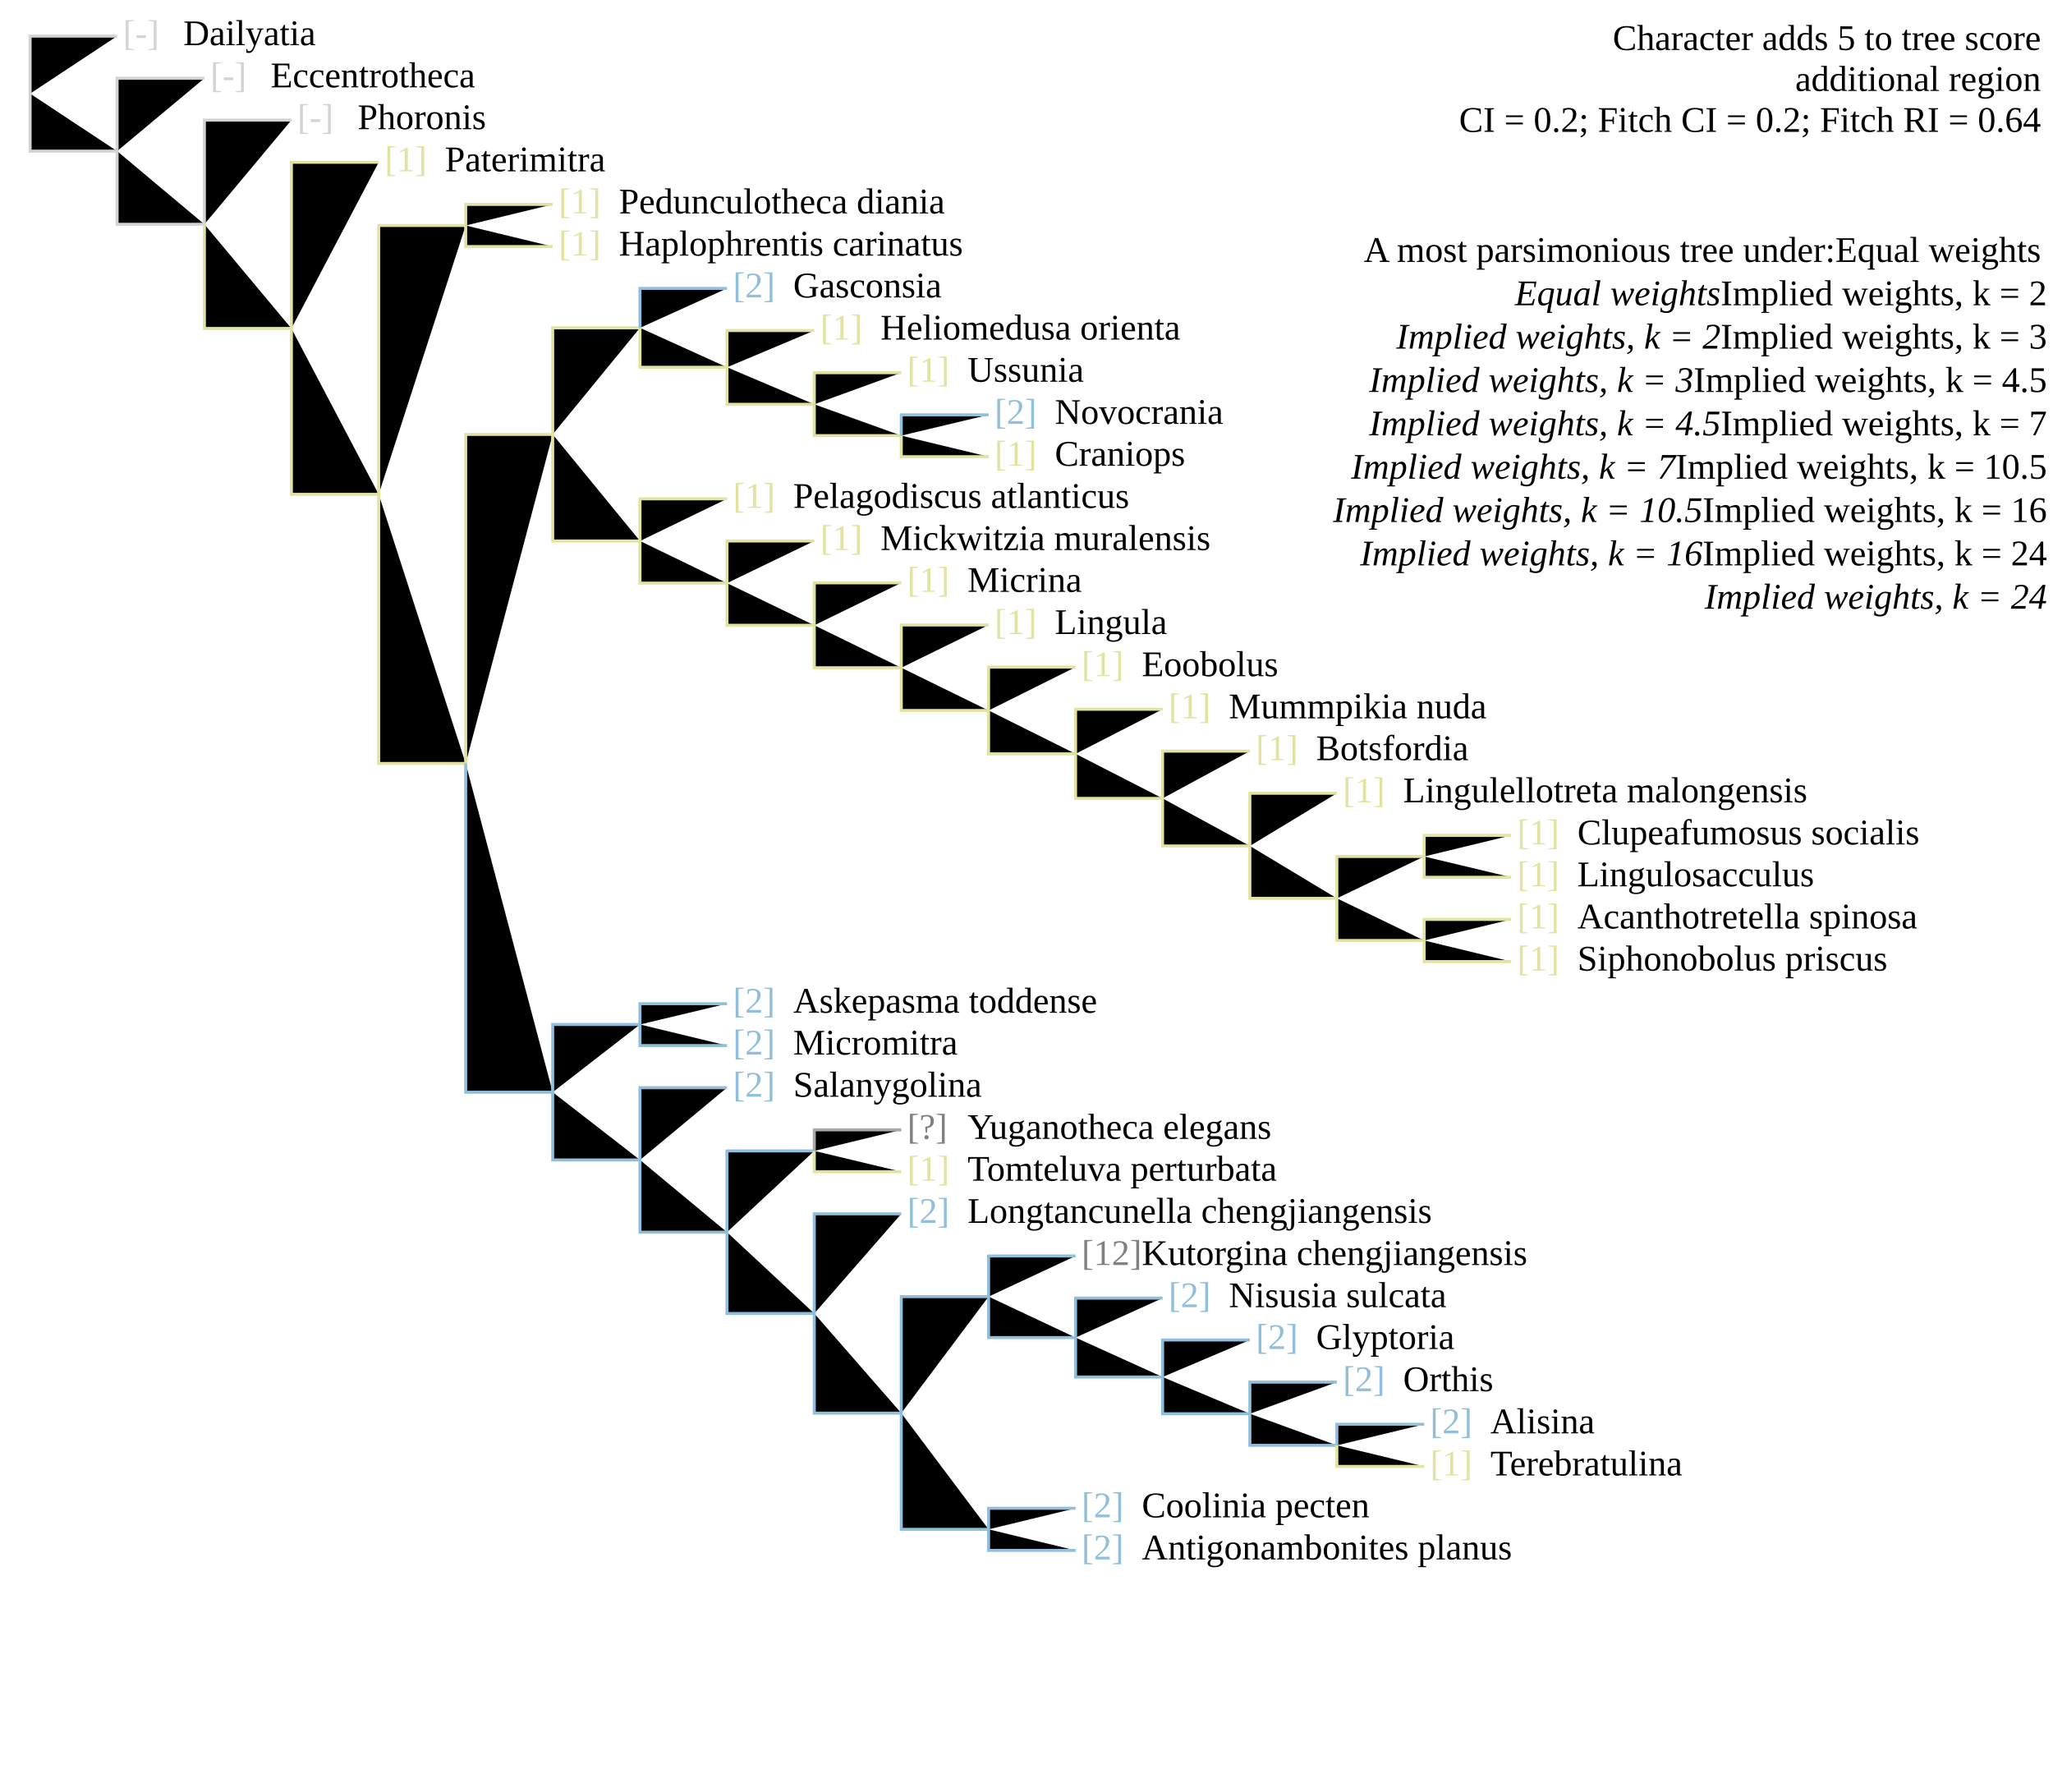
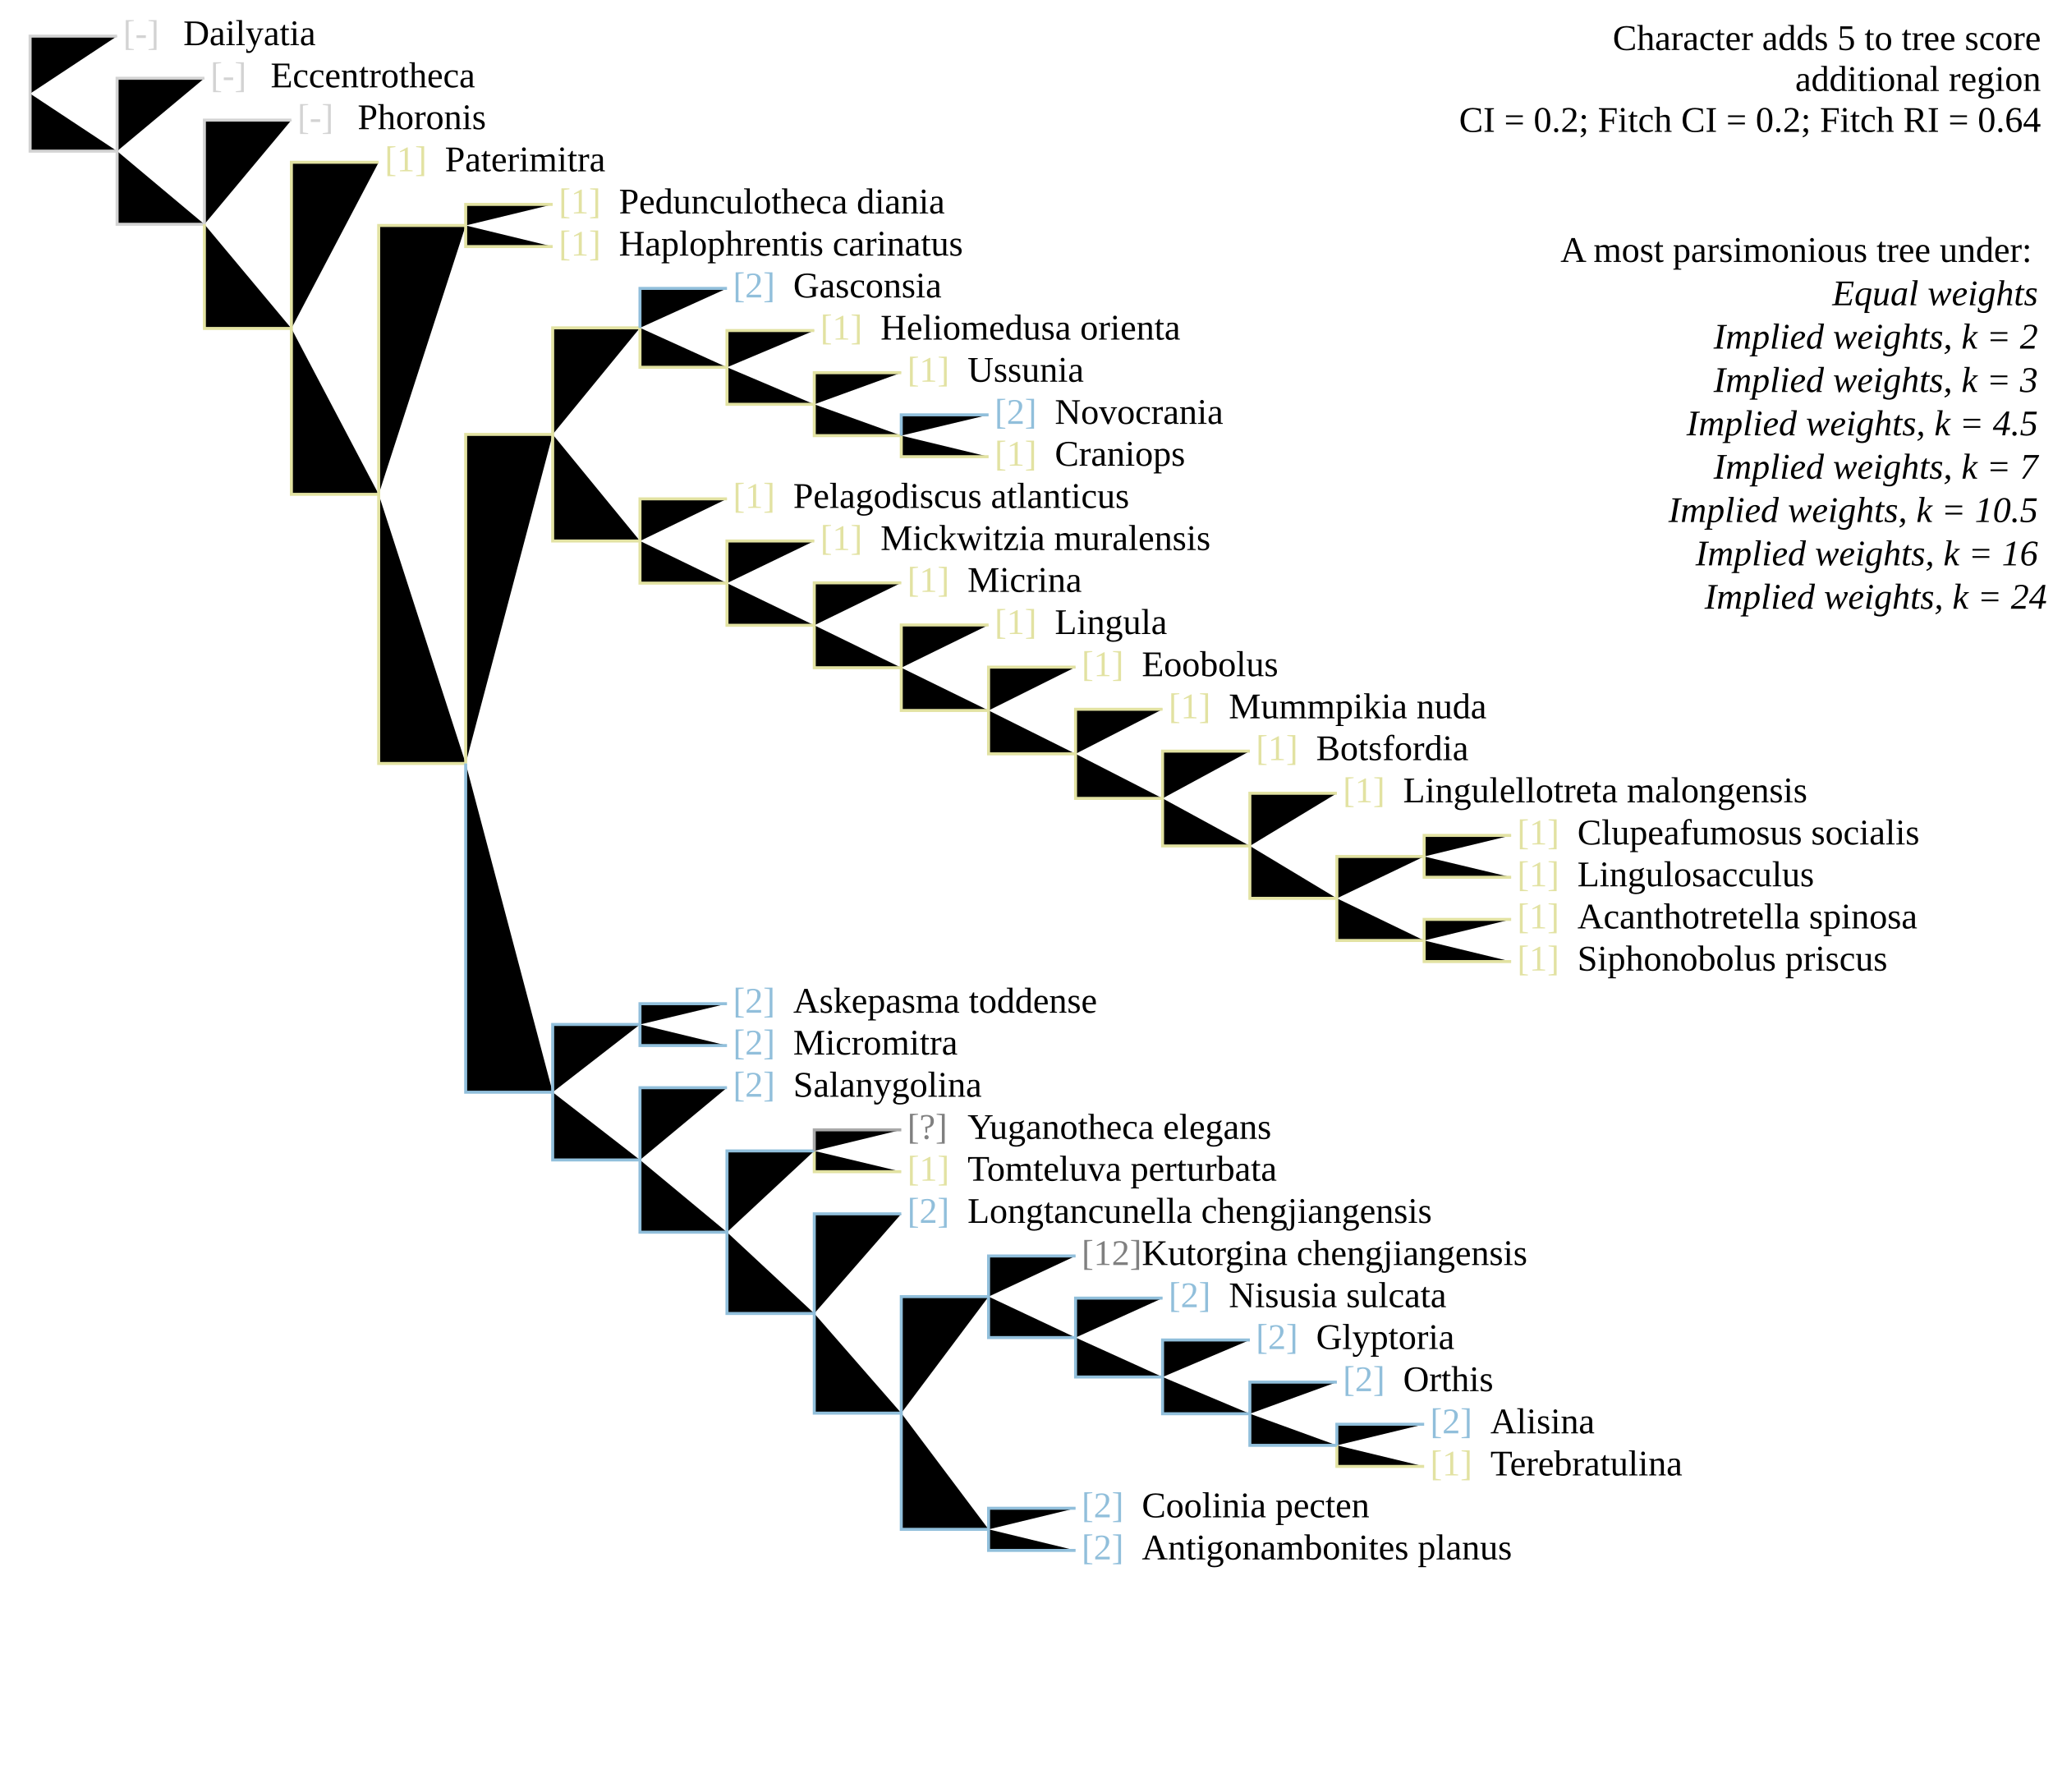
<svg xmlns="http://www.w3.org/2000/svg" version="1.1" width="682" height="595" class="tree" char="4">
  <text x="678" y="16.6" text-anchor="end" class="stepsLabel">Character adds <tspan class="score">5</tspan> to tree score</text>
  <text x="678" y="30.2" text-anchor="end" class="stepsLabel">
    <tspan class="score" /> additional region</text>
  <text x="678" y="43.8" text-anchor="end" class="stepsLabel">CI = 0.2; Fitch CI = 0.2; Fitch RI = 0.64</text>
  <text x="678" y="71" text-anchor="end" class="stepsLabel">
-     <tspan dy="16">A most parsimonious tree under:</tspan>Equal weights<tspan x="680" style="font-style:italic" class="thisAn" dy="1.2em">Equal weights</tspan>Implied weights, k = 2<tspan x="680" style="font-style:italic" class="notThisAn" dy="1.2em">Implied weights, k = 2</tspan>Implied weights, k = 3<tspan x="680" style="font-style:italic" class="notThisAn" dy="1.2em">Implied weights, k = 3</tspan>Implied weights, k = 4.5<tspan x="680" style="font-style:italic" class="notThisAn" dy="1.2em">Implied weights, k = 4.5</tspan>Implied weights, k = 7<tspan x="680" style="font-style:italic" class="notThisAn" dy="1.2em">Implied weights, k = 7</tspan>Implied weights, k = 10.5<tspan x="680" style="font-style:italic" class="notThisAn" dy="1.2em">Implied weights, k = 10.5</tspan>Implied weights, k = 16<tspan x="680" style="font-style:italic" class="notThisAn" dy="1.2em">Implied weights, k = 16</tspan>Implied weights, k = 24<tspan x="680" style="font-style:italic" class="notThisAn" dy="1.2em">Implied weights, k = 24</tspan>
+     <tspan dy="16">A most parsimonious tree under:</tspan>
+     <tspan x="680" style="font-style:italic" class="thisAn" dy="1.2em">Equal weights</tspan>
+     <tspan x="680" style="font-style:italic" class="notThisAn" dy="1.2em">Implied weights, k = 2</tspan>
+     <tspan x="680" style="font-style:italic" class="notThisAn" dy="1.2em">Implied weights, k = 3</tspan>
+     <tspan x="680" style="font-style:italic" class="notThisAn" dy="1.2em">Implied weights, k = 4.5</tspan>
+     <tspan x="680" style="font-style:italic" class="notThisAn" dy="1.2em">Implied weights, k = 7</tspan>
+     <tspan x="680" style="font-style:italic" class="notThisAn" dy="1.2em">Implied weights, k = 10.5</tspan>
+     <tspan x="680" style="font-style:italic" class="notThisAn" dy="1.2em">Implied weights, k = 16</tspan>
+     <tspan x="680" style="font-style:italic" class="notThisAn" dy="1.2em">Implied weights, k = 24</tspan>
  </text>
  <text x="40.9" y="15" fill="lightgrey" class="flag">[-]</text>
  <text x="60.9" y="15" class="taxonLabel">Dailyatia</text>
  <text x="69.9" y="29" fill="lightgrey" class="flag">[-]</text>
  <text x="89.9" y="29" class="taxonLabel">Eccentrotheca</text>
  <text x="98.8" y="42.9" fill="lightgrey" class="flag">[-]</text>
  <text x="118.8" y="42.9" class="taxonLabel">Phoronis</text>
  <text x="127.8" y="56.9" fill="#e2e2a2" class="flag">[1]</text>
  <text x="147.8" y="56.9" class="taxonLabel">Paterimitra</text>
  <text x="185.6" y="70.9" fill="#e2e2a2" class="flag">[1]</text>
  <text x="205.6" y="70.9" class="taxonLabel">Pedunculotheca diania</text>
  <text x="185.6" y="84.9" fill="#e2e2a2" class="flag">[1]</text>
  <text x="205.6" y="84.9" class="taxonLabel">Haplophrentis carinatus</text>
  <text x="243.5" y="98.8" fill="#91bfdb" class="flag">[2]</text>
  <text x="263.5" y="98.8" class="taxonLabel">Gasconsia</text>
  <text x="272.5" y="112.8" fill="#e2e2a2" class="flag">[1]</text>
  <text x="292.5" y="112.8" class="taxonLabel">Heliomedusa orienta</text>
  <text x="301.4" y="126.8" fill="#e2e2a2" class="flag">[1]</text>
  <text x="321.4" y="126.8" class="taxonLabel">Ussunia</text>
  <text x="330.4" y="154.7" fill="#e2e2a2" class="flag">[1]</text>
  <text x="350.4" y="154.7" class="taxonLabel">Craniops</text>
  <text x="330.4" y="140.8" fill="#91bfdb" class="flag">[2]</text>
  <text x="350.4" y="140.8" class="taxonLabel">Novocrania</text>
  <text x="243.5" y="168.7" fill="#e2e2a2" class="flag">[1]</text>
  <text x="263.5" y="168.7" class="taxonLabel">Pelagodiscus atlanticus</text>
  <text x="272.5" y="182.7" fill="#e2e2a2" class="flag">[1]</text>
  <text x="292.5" y="182.7" class="taxonLabel">Mickwitzia muralensis</text>
  <text x="301.4" y="196.6" fill="#e2e2a2" class="flag">[1]</text>
  <text x="321.4" y="196.6" class="taxonLabel">Micrina</text>
  <text x="330.4" y="210.6" fill="#e2e2a2" class="flag">[1]</text>
  <text x="350.4" y="210.6" class="taxonLabel">Lingula</text>
  <text x="359.3" y="224.6" fill="#e2e2a2" class="flag">[1]</text>
  <text x="379.3" y="224.6" class="taxonLabel">Eoobolus</text>
  <text x="388.2" y="238.6" fill="#e2e2a2" class="flag">[1]</text>
  <text x="408.2" y="238.6" class="taxonLabel">Mummpikia nuda</text>
  <text x="417.2" y="252.5" fill="#e2e2a2" class="flag">[1]</text>
  <text x="437.2" y="252.5" class="taxonLabel">Botsfordia</text>
  <text x="504" y="294.4" fill="#e2e2a2" class="flag">[1]</text>
  <text x="524" y="294.4" class="taxonLabel">Lingulosacculus</text>
  <text x="446.1" y="266.5" fill="#e2e2a2" class="flag">[1]</text>
  <text x="466.1" y="266.5" class="taxonLabel">Lingulellotreta malongensis</text>
  <text x="504" y="280.5" fill="#e2e2a2" class="flag">[1]</text>
  <text x="524" y="280.5" class="taxonLabel">Clupeafumosus socialis</text>
  <text x="504" y="308.4" fill="#e2e2a2" class="flag">[1]</text>
  <text x="524" y="308.4" class="taxonLabel">Acanthotretella spinosa</text>
  <text x="504" y="322.4" fill="#e2e2a2" class="flag">[1]</text>
  <text x="524" y="322.4" class="taxonLabel">Siphonobolus priscus</text>
  <text x="243.5" y="336.4" fill="#91bfdb" class="flag">[2]</text>
  <text x="263.5" y="336.4" class="taxonLabel">Askepasma toddense</text>
  <text x="243.5" y="350.3" fill="#91bfdb" class="flag">[2]</text>
  <text x="263.5" y="350.3" class="taxonLabel">Micromitra</text>
  <text x="243.5" y="364.3" fill="#91bfdb" class="flag">[2]</text>
  <text x="263.5" y="364.3" class="taxonLabel">Salanygolina</text>
  <text x="301.4" y="392.2" fill="#e2e2a2" class="flag">[1]</text>
  <text x="321.4" y="392.2" class="taxonLabel">Tomteluva perturbata</text>
  <text x="301.4" y="378.3" fill="grey" class="flag">[?]</text>
  <text x="321.4" y="378.3" class="taxonLabel">Yuganotheca elegans</text>
  <text x="359.3" y="420.2" fill="grey" class="flag">[12]</text>
  <text x="379.3" y="420.2" class="taxonLabel">Kutorgina chengjiangensis</text>
  <text x="388.2" y="434.2" fill="#91bfdb" class="flag">[2]</text>
  <text x="408.2" y="434.2" class="taxonLabel">Nisusia sulcata</text>
  <text x="417.2" y="448.1" fill="#91bfdb" class="flag">[2]</text>
  <text x="437.2" y="448.1" class="taxonLabel">Glyptoria</text>
  <text x="301.4" y="406.2" fill="#91bfdb" class="flag">[2]</text>
  <text x="321.4" y="406.2" class="taxonLabel">Longtancunella chengjiangensis</text>
  <text x="475.1" y="476.1" fill="#91bfdb" class="flag">[2]</text>
  <text x="495.1" y="476.1" class="taxonLabel">Alisina</text>
  <text x="446.1" y="462.1" fill="#91bfdb" class="flag">[2]</text>
  <text x="466.1" y="462.1" class="taxonLabel">Orthis</text>
  <text x="475.1" y="490.1" fill="#e2e2a2" class="flag">[1]</text>
  <text x="495.1" y="490.1" class="taxonLabel">Terebratulina</text>
  <text x="359.3" y="504" fill="#91bfdb" class="flag">[2]</text>
  <text x="379.3" y="504" class="taxonLabel">Coolinia pecten</text>
  <text x="359.3" y="518" fill="#91bfdb" class="flag">[2]</text>
  <text x="379.3" y="518" class="taxonLabel">Antigonambonites planus</text>
-   <path d="M10,31.1V12H38.9" stroke="lightgrey" class="inapplicable" />
-   <path d="M10,31.1V50.2H38.9" stroke="lightgrey" class="inapplicable" />
-   <path d="M38.9,50.2V26H67.9" stroke="lightgrey" class="inapplicable" />
-   <path d="M38.9,50.2V74.5H67.9" stroke="lightgrey" class="inapplicable" />
-   <path d="M67.9,74.5V39.9H96.8" stroke="lightgrey" class="inapplicable" />
-   <path d="M67.9,74.5V109.1H96.8" stroke="#e2e2a2" />
-   <path d="M96.8,109.1V53.9H125.8" stroke="#e2e2a2" />
-   <path d="M96.8,109.1V164.2H125.8" stroke="#e2e2a2" />
-   <path d="M125.8,164.2V74.9H154.7" stroke="#e2e2a2" />
-   <path d="M154.7,74.9V67.9H183.6" stroke="#e2e2a2" />
-   <path d="M154.7,74.9V81.9H183.6" stroke="#e2e2a2" />
-   <path d="M125.8,164.2V253.6H154.7" stroke="#e2e2a2" />
-   <path d="M154.7,253.6V144.3H183.6" stroke="#e2e2a2" />
-   <path d="M183.6,144.3V108.9H212.6" stroke="#e2e2a2" />
-   <path d="M212.6,108.9V95.8H241.5" stroke="#91bfdb" />
-   <path d="M212.6,108.9V122H241.5" stroke="#e2e2a2" />
-   <path d="M241.5,122V109.8H270.5" stroke="#e2e2a2" />
-   <path d="M241.5,122V134.3H270.5" stroke="#e2e2a2" />
-   <path d="M270.5,134.3V123.8H299.4" stroke="#e2e2a2" />
-   <path d="M270.5,134.3V144.7H299.4" stroke="#e2e2a2" />
-   <path d="M299.4,144.7V137.8H328.4" stroke="#91bfdb" />
-   <path d="M299.4,144.7V151.7H328.4" stroke="#e2e2a2" />
-   <path d="M183.6,144.3V179.7H212.6" stroke="#e2e2a2" />
-   <path d="M212.6,179.7V165.7H241.5" stroke="#e2e2a2" />
-   <path d="M212.6,179.7V193.7H241.5" stroke="#e2e2a2" />
-   <path d="M241.5,193.7V179.7H270.5" stroke="#e2e2a2" />
-   <path d="M241.5,193.7V207.7H270.5" stroke="#e2e2a2" />
-   <path d="M270.5,207.7V193.6H299.4" stroke="#e2e2a2" />
-   <path d="M270.5,207.7V221.8H299.4" stroke="#e2e2a2" />
-   <path d="M299.4,221.8V207.6H328.4" stroke="#e2e2a2" />
-   <path d="M299.4,221.8V236H328.4" stroke="#e2e2a2" />
-   <path d="M328.4,236V221.6H357.3" stroke="#e2e2a2" />
-   <path d="M328.4,236V250.4H357.3" stroke="#e2e2a2" />
-   <path d="M357.3,250.4V235.6H386.2" stroke="#e2e2a2" />
-   <path d="M357.3,250.4V265.2H386.2" stroke="#e2e2a2" />
-   <path d="M386.2,265.2V249.5H415.2" stroke="#e2e2a2" />
-   <path d="M386.2,265.2V281H415.2" stroke="#e2e2a2" />
-   <path d="M415.2,281V263.5H444.1" stroke="#e2e2a2" />
-   <path d="M415.2,281V298.4H444.1" stroke="#e2e2a2" />
-   <path d="M444.1,298.4V284.5H473.1" stroke="#e2e2a2" />
-   <path d="M473.1,284.5V277.5H502" stroke="#e2e2a2" />
-   <path d="M473.1,284.5V291.4H502" stroke="#e2e2a2" />
-   <path d="M444.1,298.4V312.4H473.1" stroke="#e2e2a2" />
-   <path d="M473.1,312.4V305.4H502" stroke="#e2e2a2" />
-   <path d="M473.1,312.4V319.4H502" stroke="#e2e2a2" />
-   <path d="M154.7,253.6V362.8H183.6" stroke="#91bfdb" />
-   <path d="M183.6,362.8V340.3H212.6" stroke="#91bfdb" />
-   <path d="M212.6,340.3V333.4H241.5" stroke="#91bfdb" />
-   <path d="M212.6,340.3V347.3H241.5" stroke="#91bfdb" />
-   <path d="M183.6,362.8V385.3H212.6" stroke="#91bfdb" />
-   <path d="M212.6,385.3V361.3H241.5" stroke="#91bfdb" />
-   <path d="M212.6,385.3V409.3H241.5" stroke="#91bfdb" />
-   <path d="M241.5,409.3V382.3H270.5" stroke="#91bfdb" />
+   <path d="M10,31.1V12H38.9M10,31.1V50.2H38.9M38.9,50.2V26H67.9M38.9,50.2V74.5H67.9M67.9,74.5V39.9H96.8" stroke="lightgrey" class="inapplicable" />
+   <path d="M67.9,74.5V109.1H96.8M96.8,109.1V53.9H125.8M96.8,109.1V164.2H125.8M125.8,164.2V74.9H154.7M154.7,74.9V67.9H183.6M154.7,74.9V81.9H183.6M125.8,164.2V253.6H154.7M154.7,253.6V144.3H183.6M183.6,144.3V108.9H212.6M212.6,108.9V122H241.5M241.5,122V109.8H270.5M241.5,122V134.3H270.5M270.5,134.3V123.8H299.4M270.5,134.3V144.7H299.4M299.4,144.7V151.7H328.4M183.6,144.3V179.7H212.6M212.6,179.7V165.7H241.5M212.6,179.7V193.7H241.5M241.5,193.7V179.7H270.5M241.5,193.7V207.7H270.5M270.5,207.7V193.6H299.4M270.5,207.7V221.8H299.4M299.4,221.8V207.6H328.4M299.4,221.8V236H328.4M328.4,236V221.6H357.3M328.4,236V250.4H357.3M357.3,250.4V235.6H386.2M357.3,250.4V265.2H386.2M386.2,265.2V249.5H415.2M386.2,265.2V281H415.2M415.2,281V263.5H444.1M415.2,281V298.4H444.1M444.1,298.4V284.5H473.1M473.1,284.5V277.5H502M473.1,284.5V291.4H502M444.1,298.4V312.4H473.1M473.1,312.4V305.4H502M473.1,312.4V319.4H502M270.5,382.3V389.2H299.4M444.1,480.1V487.1H473.1" stroke="#e2e2a2" />
+   <path d="M212.6,108.9V95.8H241.5M299.4,144.7V137.8H328.4M154.7,253.6V362.8H183.6M183.6,362.8V340.3H212.6M212.6,340.3V333.4H241.5M212.6,340.3V347.3H241.5M183.6,362.8V385.3H212.6M212.6,385.3V361.3H241.5M212.6,385.3V409.3H241.5M241.5,409.3V382.3H270.5M241.5,409.3V436.3H270.5M270.5,436.3V403.2H299.4M270.5,436.3V469.4H299.4M299.4,469.4V430.7H328.4M328.4,430.7V417.2H357.3M328.4,430.7V444.3H357.3M357.3,444.3V431.2H386.2M357.3,444.3V457.4H386.2M386.2,457.4V445.1H415.2M386.2,457.4V469.6H415.2M415.2,469.6V459.1H444.1M415.2,469.6V480.1H444.1M444.1,480.1V473.1H473.1M299.4,469.4V508H328.4M328.4,508V501H357.3M328.4,508V515H357.3" stroke="#91bfdb" />
  <path d="M270.5,382.3V375.3H299.4" stroke="darkgrey" />
-   <path d="M270.5,382.3V389.2H299.4" stroke="#e2e2a2" />
-   <path d="M241.5,409.3V436.3H270.5" stroke="#91bfdb" />
-   <path d="M270.5,436.3V403.2H299.4" stroke="#91bfdb" />
-   <path d="M270.5,436.3V469.4H299.4" stroke="#91bfdb" />
-   <path d="M299.4,469.4V430.7H328.4" stroke="#91bfdb" />
-   <path d="M328.4,430.7V417.2H357.3" stroke="#91bfdb" />
-   <path d="M328.4,430.7V444.3H357.3" stroke="#91bfdb" />
-   <path d="M357.3,444.3V431.2H386.2" stroke="#91bfdb" />
-   <path d="M357.3,444.3V457.4H386.2" stroke="#91bfdb" />
-   <path d="M386.2,457.4V445.1H415.2" stroke="#91bfdb" />
-   <path d="M386.2,457.4V469.6H415.2" stroke="#91bfdb" />
-   <path d="M415.2,469.6V459.1H444.1" stroke="#91bfdb" />
-   <path d="M415.2,469.6V480.1H444.1" stroke="#91bfdb" />
-   <path d="M444.1,480.1V473.1H473.1" stroke="#91bfdb" />
-   <path d="M444.1,480.1V487.1H473.1" stroke="#e2e2a2" />
-   <path d="M299.4,469.4V508H328.4" stroke="#91bfdb" />
-   <path d="M328.4,508V501H357.3" stroke="#91bfdb" />
-   <path d="M328.4,508V515H357.3" stroke="#91bfdb" />
</svg>
